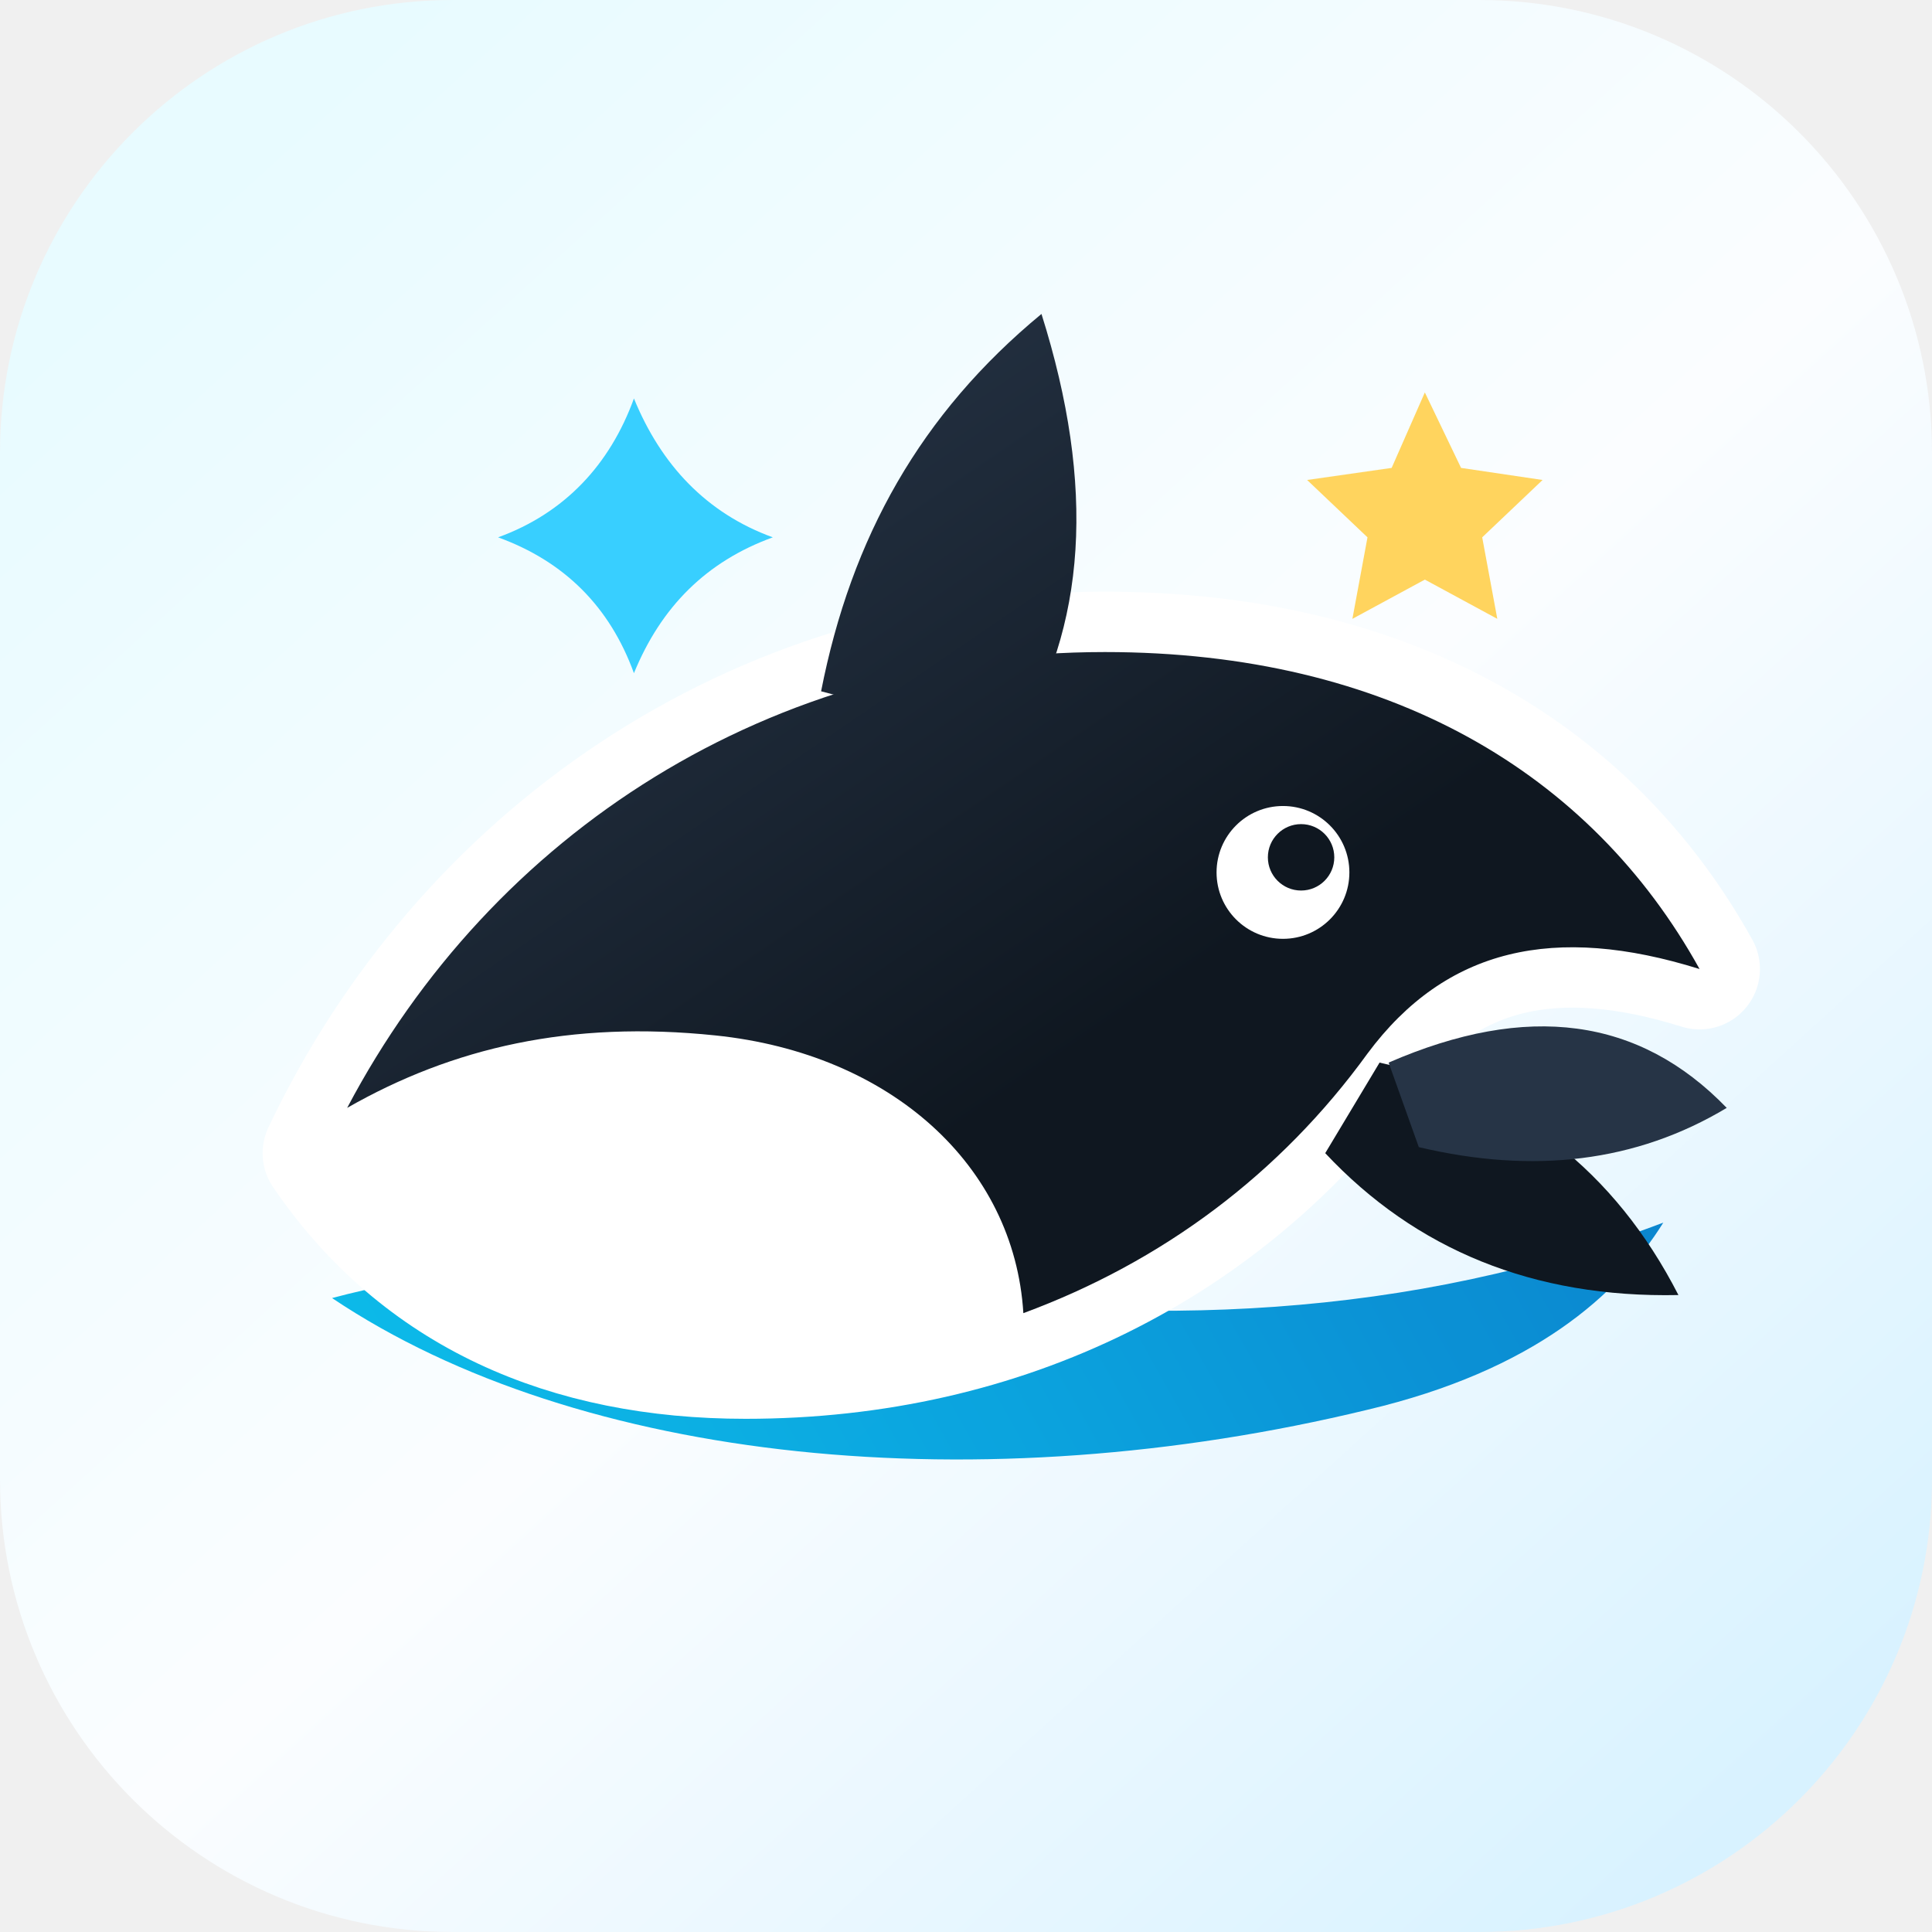
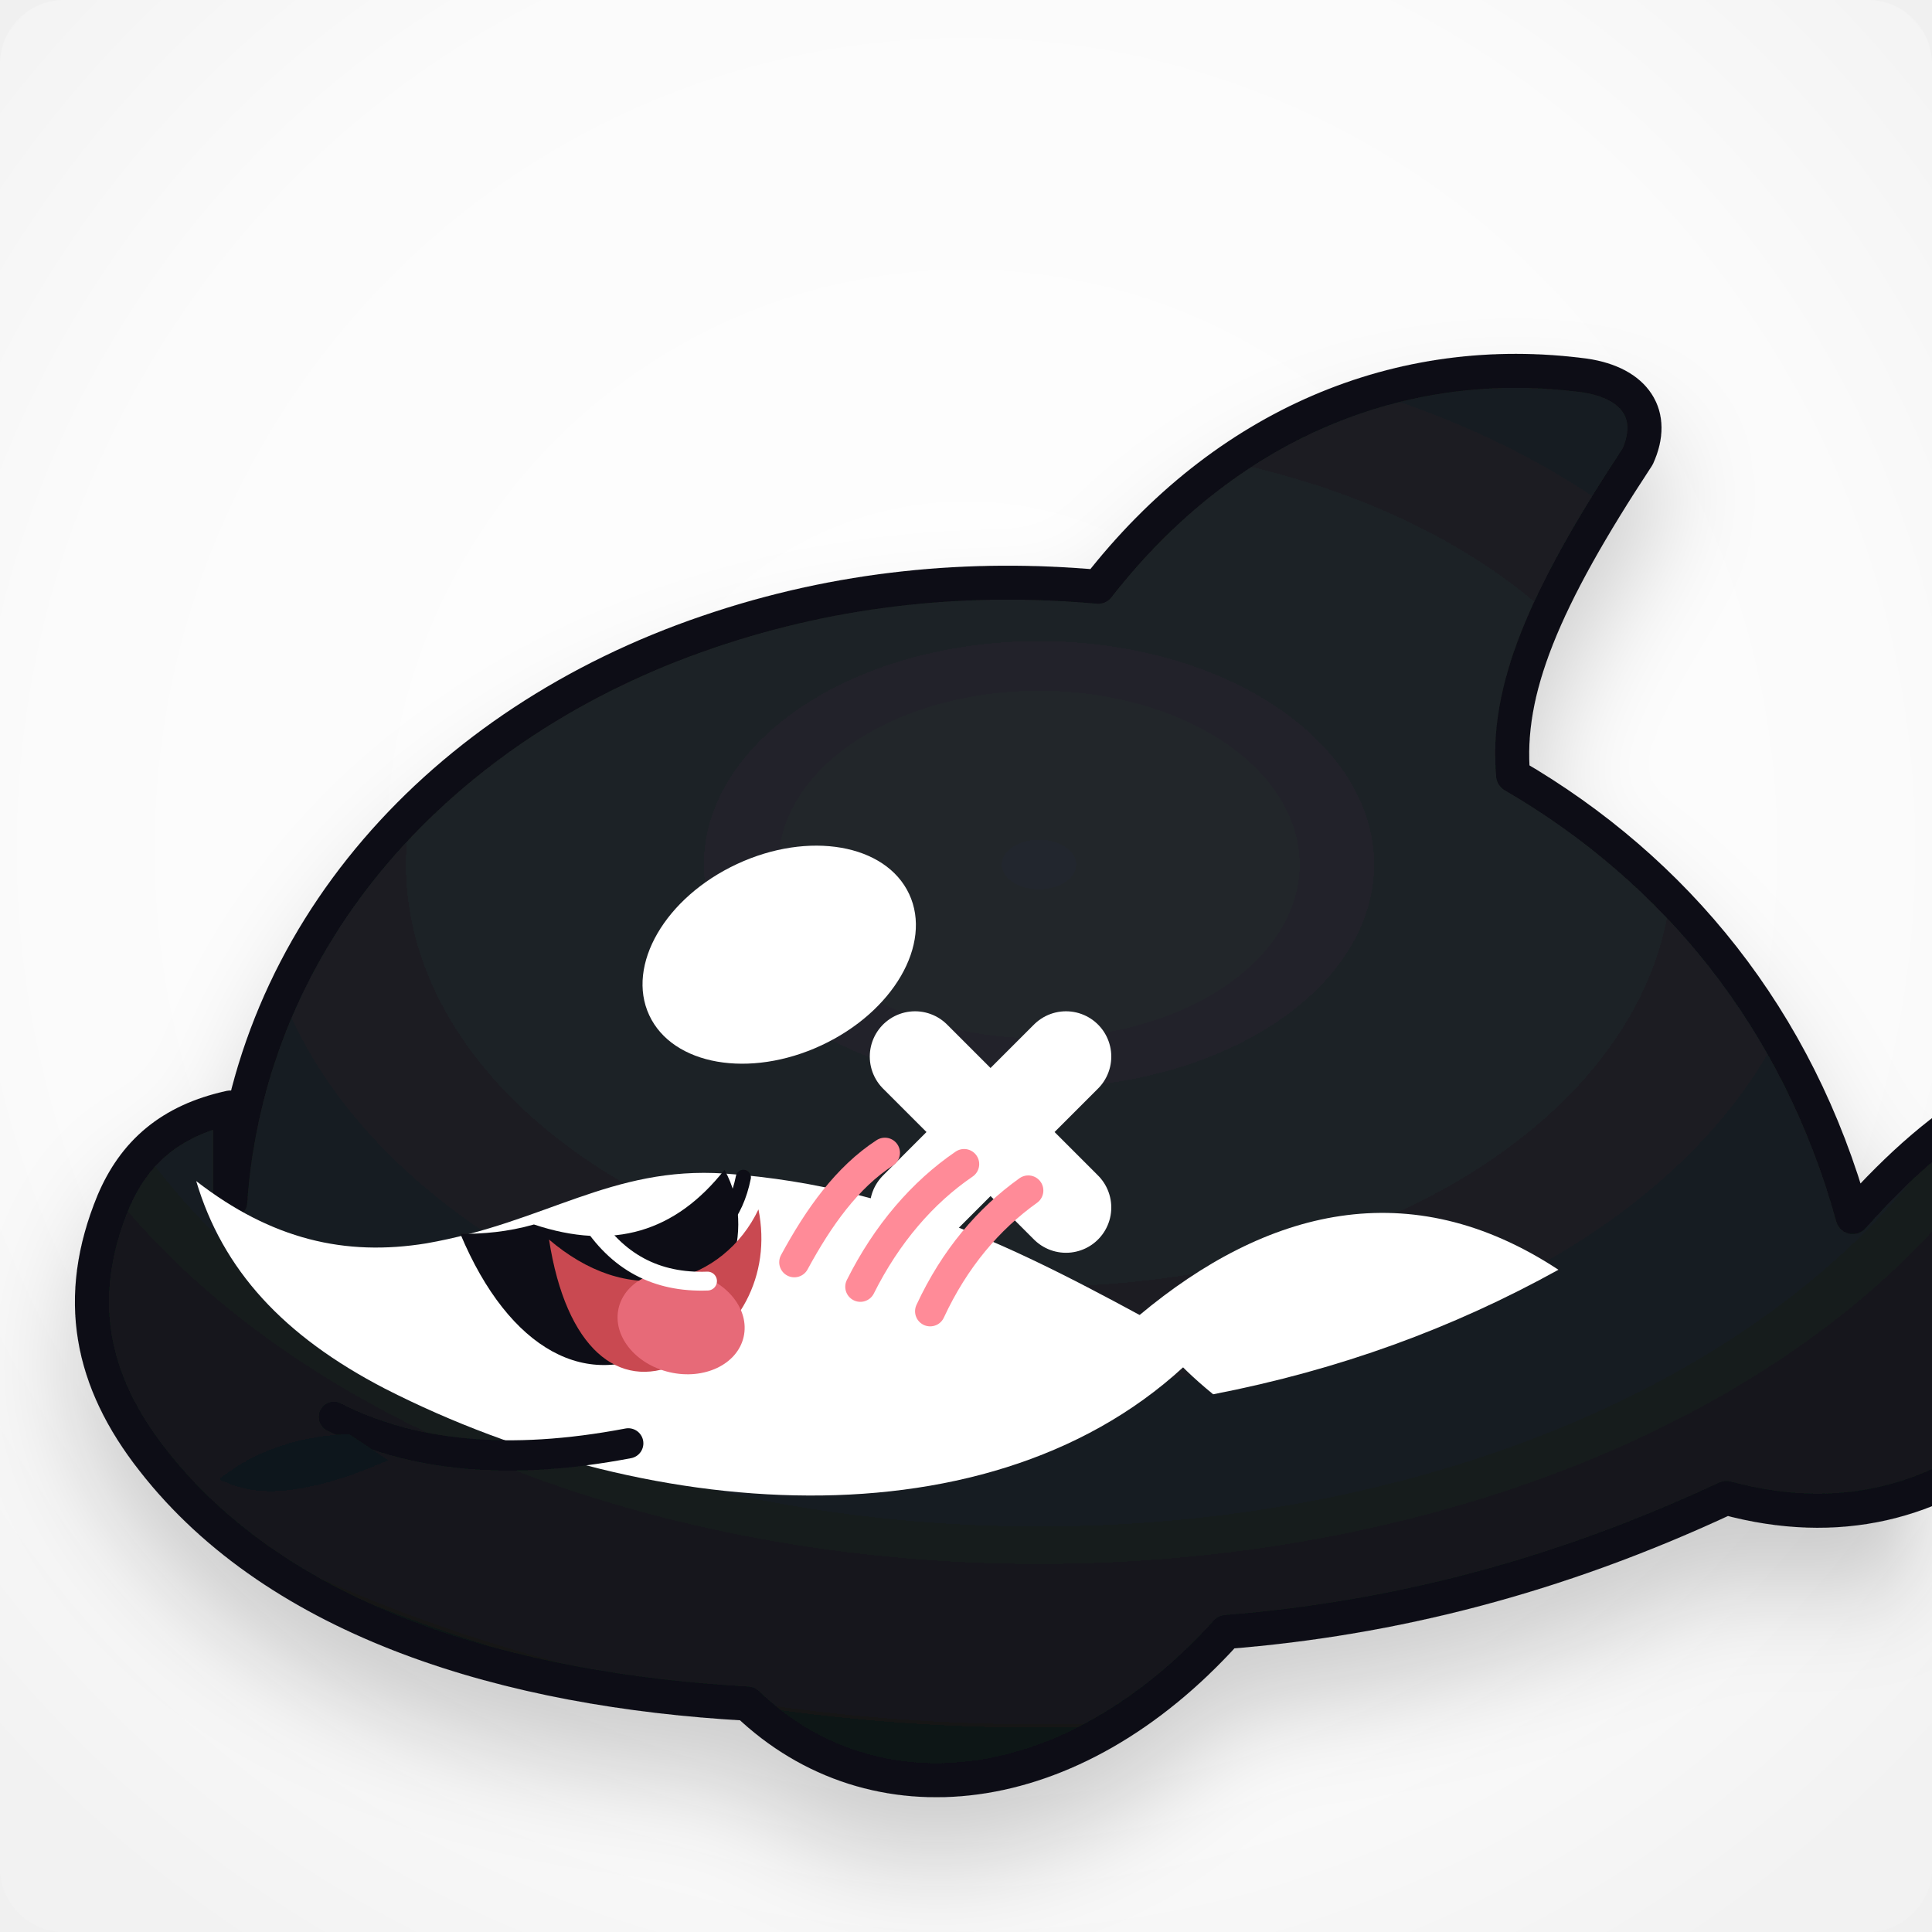
- <svg xmlns="http://www.w3.org/2000/svg" viewBox="0 0 64 64" role="img" aria-label="Holo Portal">
+ <svg xmlns="http://www.w3.org/2000/svg" viewBox="0 0 1024 1024" role="img" aria-label="Holo Portal">
  <defs>
-     <linearGradient id="sky" x1="8" y1="5" x2="58" y2="60" gradientUnits="userSpaceOnUse">
-       <stop offset="0" stop-color="#e8fbff" />
-       <stop offset=".52" stop-color="#fbfdff" />
-       <stop offset="1" stop-color="#d8f2ff" />
-     </linearGradient>
-     <linearGradient id="sea" x1="12" y1="45" x2="53" y2="22" gradientUnits="userSpaceOnUse">
-       <stop offset="0" stop-color="#00b7e8" />
-       <stop offset="1" stop-color="#0076c8" />
-     </linearGradient>
-     <linearGradient id="fin" x1="22" y1="12" x2="37" y2="34" gradientUnits="userSpaceOnUse">
-       <stop offset="0" stop-color="#263446" />
-       <stop offset="1" stop-color="#0f1720" />
-     </linearGradient>
+     <radialGradient id="paper" cx="50%" cy="44%" r="68%">
+       <stop offset="0" stop-color="#ffffff" />
+       <stop offset=".7" stop-color="#fbfbfb" />
+       <stop offset="1" stop-color="#f2f2f2" />
+     </radialGradient>
+     <radialGradient id="body" cx="45%" cy="35%" r="74%">
+       <stop offset="0" stop-color="#24282d" />
+       <stop offset=".62" stop-color="#171b20" />
+       <stop offset="1" stop-color="#0d1014" />
+     </radialGradient>
+     <filter id="softShadow" x="-20%" y="-20%" width="140%" height="140%">
+       <feDropShadow dx="0" dy="34" stdDeviation="26" flood-color="#000000" flood-opacity=".18" />
+     </filter>
  </defs>
-   <rect width="64" height="64" rx="15" fill="url(#sky)" />
-   <path d="M11 43c8.2 5.5 21.5 6.8 34.3 3.7 5.5-1.3 8.3-3.8 9.8-6.2-8.4 3.2-17.2 3.5-26 2.2-6.4-.9-12.5-1.2-18.1.3z" fill="url(#sea)" opacity=".95" />
-   <path d="M10.7 38.2c4.6-9.7 14.2-16.6 25.9-16.6 9.4 0 16.1 4 19.7 10.5-4.8-1.5-8.4-.7-11 2.8-4.7 6.4-12 10.1-20.6 10.1-5.9 0-10.8-2.1-14-6.8z" fill="#ffffff" />
-   <path d="M10.7 38.2c4.6-9.7 14.2-16.6 25.9-16.6 9.4 0 16.1 4 19.7 10.5-4.8-1.5-8.4-.7-11 2.8-4.7 6.4-12 10.1-20.6 10.1-5.9 0-10.8-2.1-14-6.8z" fill="none" stroke="#ffffff" stroke-width="4" stroke-linejoin="round" />
-   <path d="M11.5 36.7c4.8-9.1 14-15.1 25.1-15.1 9.4 0 16.1 4 19.7 10.5-4.8-1.5-8.4-.7-11 2.8-2.9 4-6.8 6.9-11.4 8.6-.3-4.9-4.4-8.6-10.2-9.2-4.8-.5-8.7.4-12.2 2.4z" fill="url(#fin)" />
-   <path d="M27.2 22.9c1-5.1 3.3-9.2 7.3-12.5 1.8 5.7 1.5 10.4-.9 14.2z" fill="url(#fin)" />
-   <path d="M45.7 35.2c4.5 1 7.8 3.6 9.9 7.7-4.8.1-8.7-1.5-11.7-4.7z" fill="#0f1720" />
-   <path d="M46 35.2c4.6-2 8.3-1.5 11.2 1.5-3 1.8-6.4 2.2-10.2 1.3z" fill="#263446" />
-   <path d="M17.3 39.5c3.5 1.9 8.2 2.2 13.7 1.2-1.9 2.4-5.1 4-9.2 4.4-4.6-.7-8.1-2.9-11.1-6.9 2.1-.4 4.2.1 6.6 1.3z" fill="#ffffff" />
-   <circle cx="42.5" cy="28.9" r="2.2" fill="#ffffff" />
-   <circle cx="43.1" cy="28.4" r="1.1" fill="#0f1720" />
-   <path d="M16.5 17.8c2.2-.8 3.7-2.4 4.5-4.6.9 2.2 2.4 3.8 4.6 4.6-2.2.8-3.7 2.3-4.6 4.5-.8-2.2-2.3-3.7-4.5-4.5z" fill="#38cfff" />
-   <path d="M47.2 13l1.2 2.5 2.7.4-2 1.9.5 2.7-2.4-1.3-2.4 1.3.5-2.7-2-1.9 2.8-.4z" fill="#ffd45e" />
+   <rect width="1024" height="1024" rx="34" fill="url(#paper)" />
+   <ellipse cx="532" cy="744" rx="382" ry="60" fill="#000" opacity=".14" />
+   <g filter="url(#softShadow)">
+     <path d="M122 637c10-142 112-254 253-302 70-24 140-30 207-24 67-86 160-125 258-112 27 4 38 21 28 43-50 76-70 124-66 169 86 50 151 129 180 234 50-56 95-83 155-84 22 0 33 12 24 31-15 39-30 68-47 90 34 21 48 38 42 55-7 21-48 30-88 24-42 36-94 49-153 33-90 42-177 64-265 71-82 91-187 102-254 38-126-7-248-43-315-129-33-42-42-86-21-137 11-26 30-43 62-50z" fill="url(#body)" stroke="#0b0e12" stroke-width="18" stroke-linejoin="round" />
+     <path d="M104 626c40 31 79 40 122 33 63-11 98-41 158-37 99 7 169 47 253 93-102 106-290 94-433 21-54-28-86-63-100-110z" fill="#fff" />
+     <path d="M604 697c67-56 143-76 222-24-56 31-116 53-183 66-22-18-29-29-39-42z" fill="#fff" />
+     <ellipse cx="413" cy="506" rx="76" ry="53" transform="rotate(-25 413 506)" fill="#fff" />
+     <path d="M283 649c42 14 75 4 101-29 18 33 1 74-32 94-40 24-82 2-108-60 12 0 25-1 39-5z" fill="#0d1014" />
+     <path d="M291 657c20 17 42 25 65 21 20-4 37-18 46-37 7 35-10 67-43 82-31 14-59-8-68-66z" fill="#c94851" />
+     <ellipse cx="361" cy="701" rx="34" ry="27" transform="rotate(13 361 701)" fill="#e76a78" />
+     <path d="M312 645c15 24 36 35 63 34" fill="none" stroke="#fff" stroke-width="10" stroke-linecap="round" />
+     <path d="M485 640l80-80m-80 0l80 80" fill="none" stroke="#fff" stroke-width="48" stroke-linecap="round" />
+     <path d="M394 624c-4 20-15 33-33 40" fill="none" stroke="#0b0e12" stroke-width="8" stroke-linecap="round" />
+     <path d="M421 669c13-24 28-45 48-58" fill="none" stroke="#ff8b98" stroke-width="16" stroke-linecap="round" />
+     <path d="M456 682c14-28 33-50 55-65" fill="none" stroke="#ff8b98" stroke-width="16" stroke-linecap="round" />
+     <path d="M493 695c13-28 31-49 52-64" fill="none" stroke="#ff8b98" stroke-width="16" stroke-linecap="round" />
+     <path d="M333 765c-63 12-115 7-156-14" fill="none" stroke="#0b0e12" stroke-width="16" stroke-linecap="round" />
+     <path d="M185 760c-26 1-49 8-69 24 20 11 49 8 90-10z" fill="#11151a" />
+   </g>
</svg>
